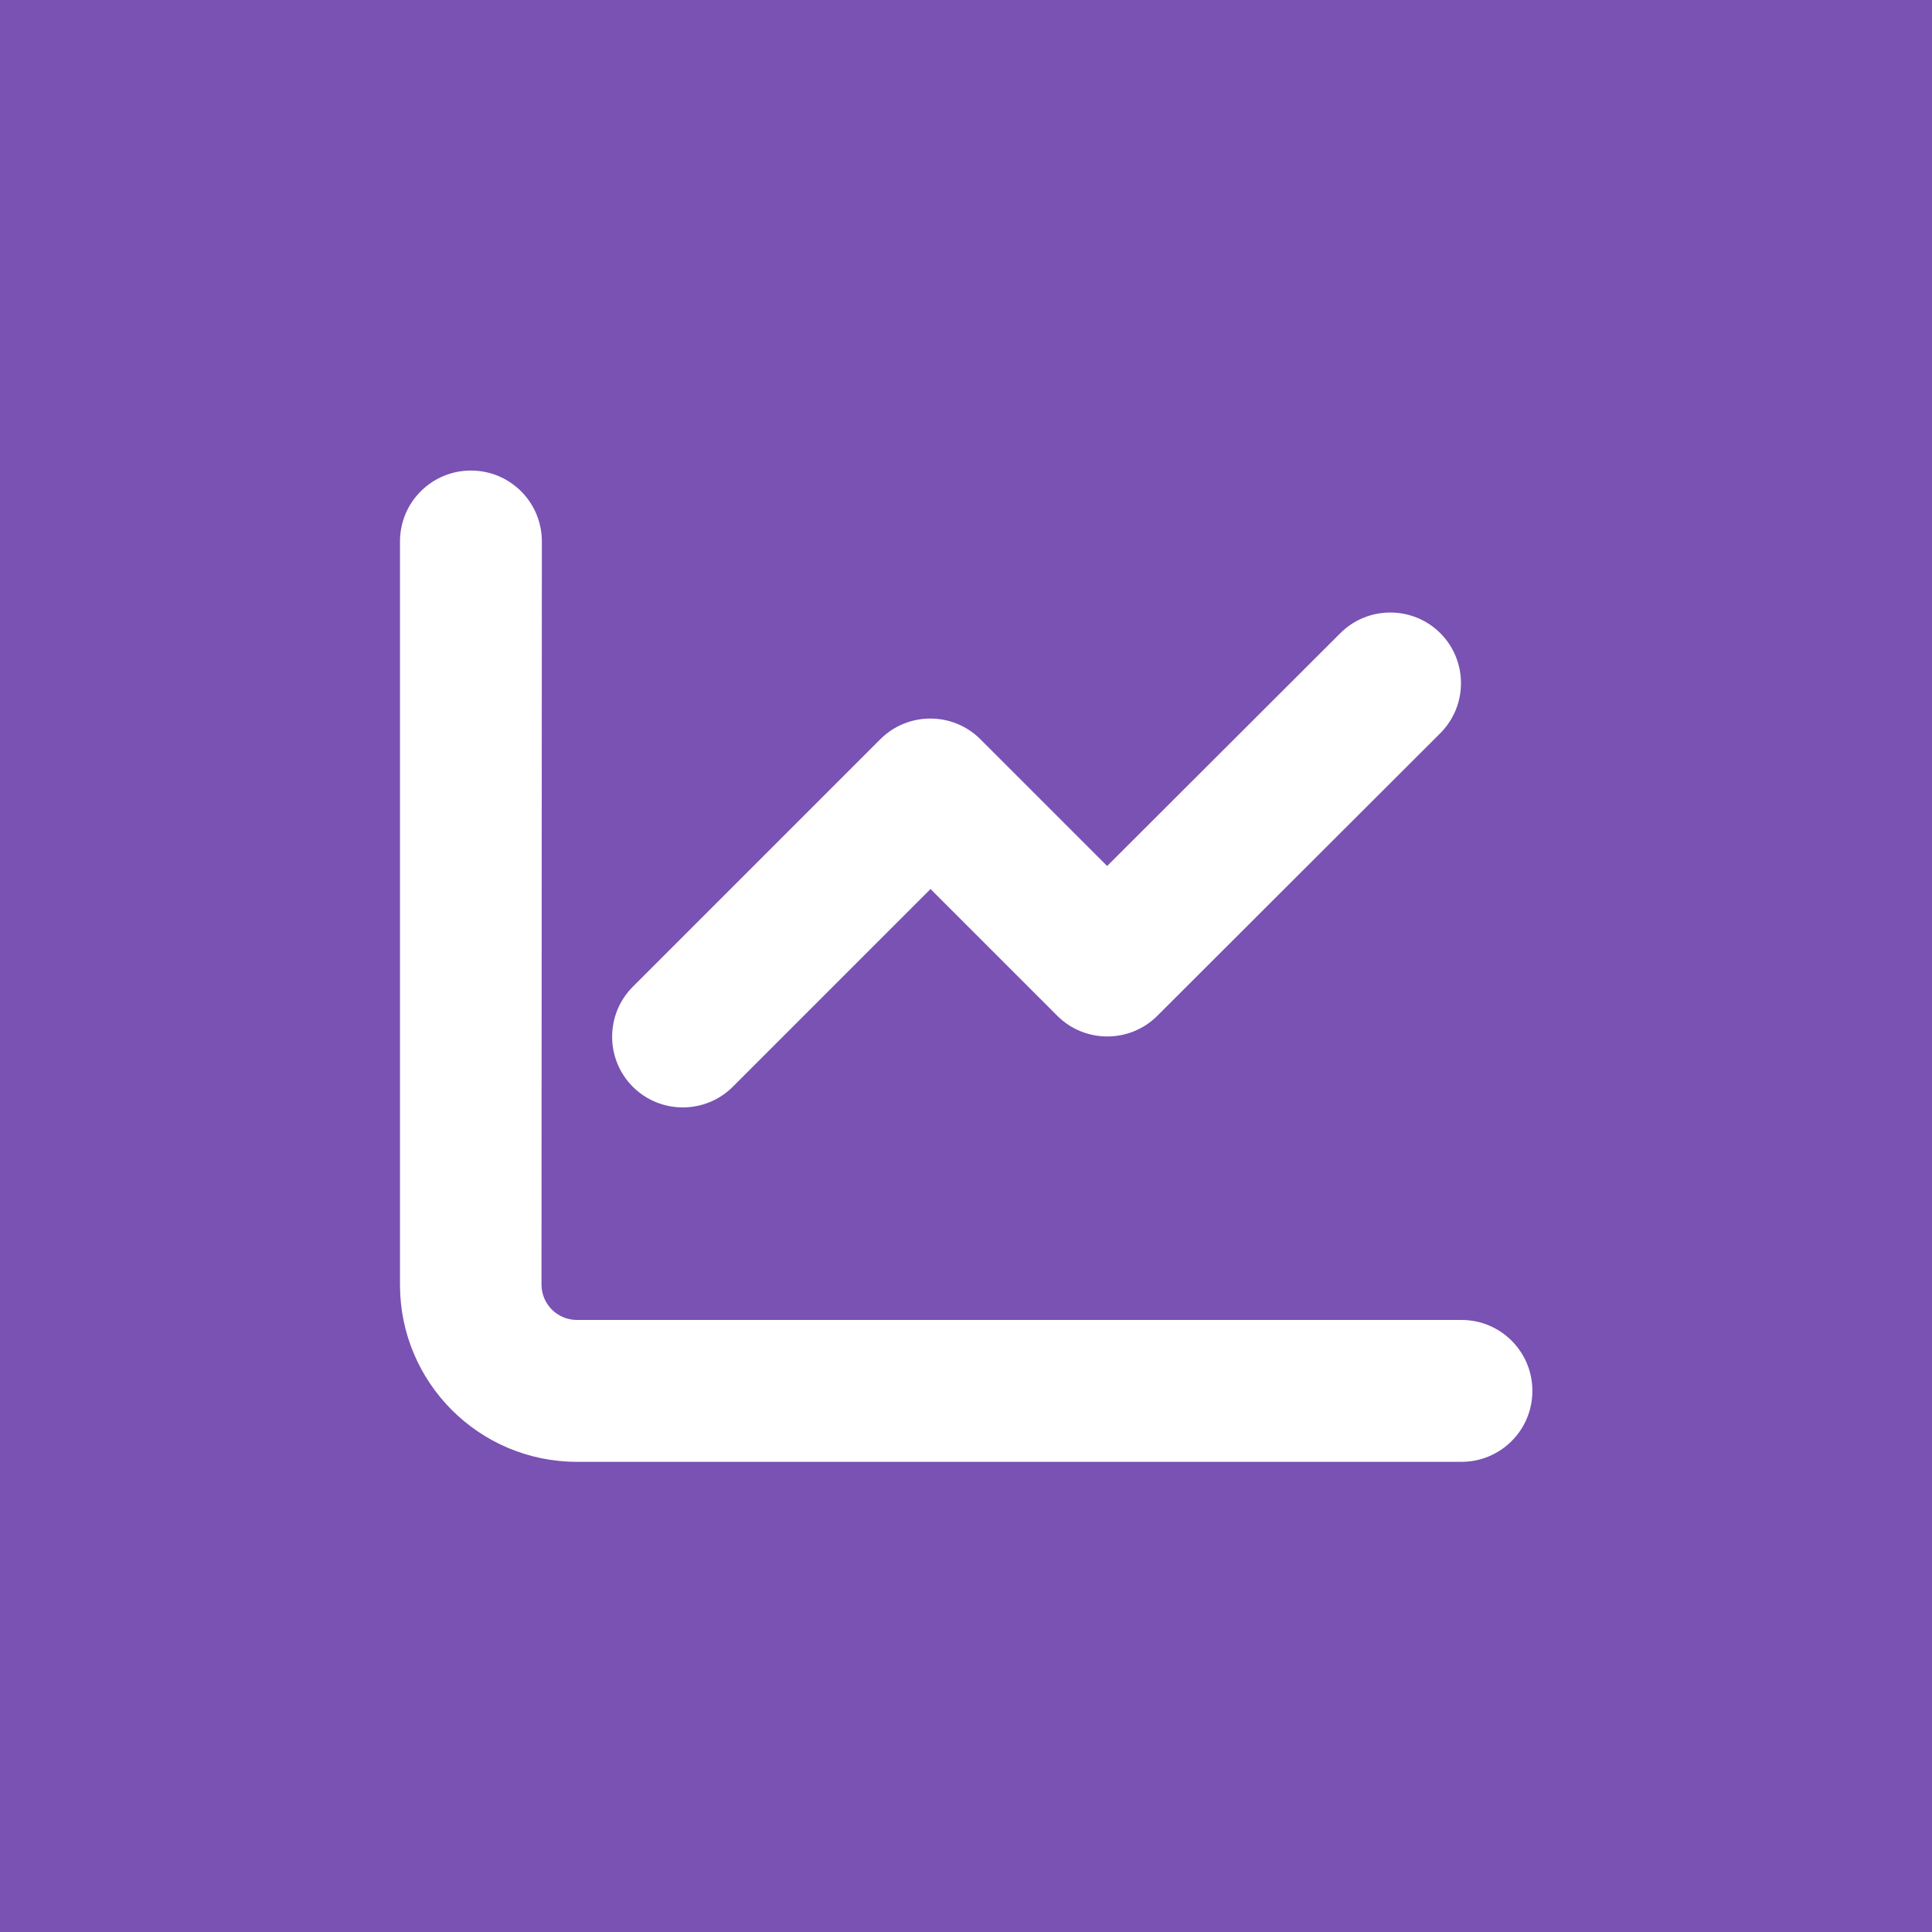
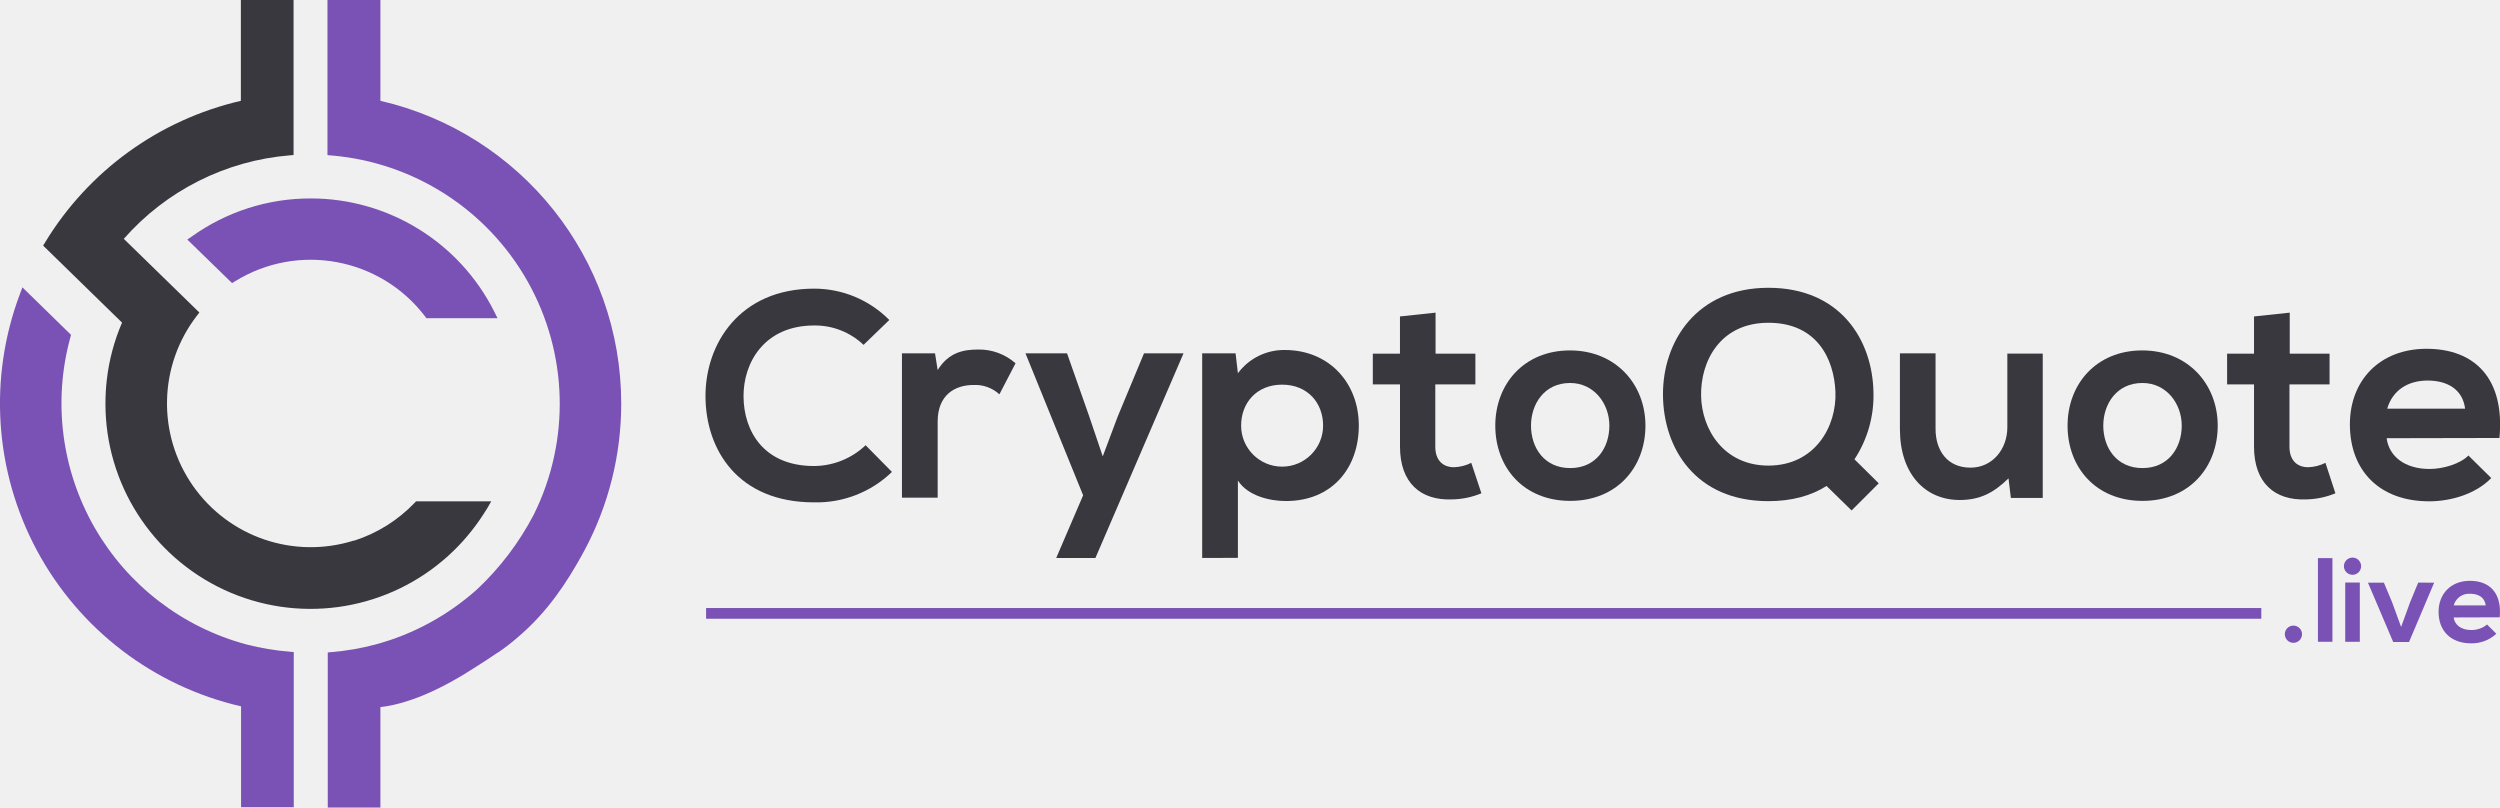
- <svg xmlns="http://www.w3.org/2000/svg" version="1.1" id="Layer_1" x="0px" y="0px" viewBox="0 0 512 512" style="enable-background:new 0 0 512 512;" xml:space="preserve">
-   <style type="text/css">
- 	.st0{fill:#7952B3;}
- 	.st1{fill:#FFFFFF;}
- </style>
-   <rect class="st0" width="512" height="512" />
-   <path class="st1" d="M143.5,340.4c0,5.2,4.2,9.4,9.4,9.4h234.4c10.4,0,18.8,8.4,18.8,18.8s-8.4,18.8-18.8,18.8H152.9  c-25.9,0-46.9-21-46.9-46.9v-197c0-10.4,8.4-18.8,18.8-18.8s18.8,8.4,18.8,18.8L143.5,340.4L143.5,340.4z M306.7,269.2  c-7.3,7.3-19.2,7.3-26.5,0l-33.6-33.6L194.2,288c-7.3,7.3-19.2,7.3-26.5,0s-7.3-19.2,0-26.5l65.6-65.6c7.3-7.3,19.2-7.3,26.5,0  l33.6,33.6l61.8-61.7c7.3-7.3,19.2-7.3,26.5,0s7.3,19.2,0,26.5L306.7,269.2z" />
+ <svg xmlns="http://www.w3.org/2000/svg" viewBox="0 0 644.66 208.16">
+   <defs>
+     <style>.cls-1{fill:#7a51b4;}.cls-2{fill:#3a383f;}</style>
+   </defs>
+   <g id="Layer_2" data-name="Layer 2">
+     <g id="Layer_1-2" data-name="Layer 1">
+       <path class="cls-1" d="M48.3,61.77,59.84,73l.77-.47a37.08,37.08,0,0,1,49,9.06l.34.46h18.34l-.83-1.67A52.94,52.94,0,0,0,80.09,51.17,52.49,52.49,0,0,0,49.43,61Z" />
+       <path class="cls-2" d="M114.25,144.49a53.17,53.17,0,0,0,9.42-10.4c.68-1,1.34-2,2-3.07l1-1.74H107.28l-.34.36a37.41,37.41,0,0,1-15.56,9.76l-.17,0a37.06,37.06,0,0,1-40.43-58l.63-.81-19.49-19A63.91,63.91,0,0,1,74.7,40.06l1-.09V0H62.11V26A80.19,80.19,0,0,0,11.6,62.55l-.48.78L31.47,83.19a52.37,52.37,0,0,0-3.93,14.73,54.63,54.63,0,0,0-.35,6.16,52.89,52.89,0,0,0,87.06,40.41Z" />
+       <path class="cls-1" d="M63.55,166.18A64.37,64.37,0,0,1,18.14,87l.18-.65L5.78,74.1l-.62,1.65a80.13,80.13,0,0,0,57,106.39v26H75.75v-40l-1-.09A64.68,64.68,0,0,1,63.55,166.18Z" />
+       <path class="cls-1" d="M160.19,104.08A80.1,80.1,0,0,0,98.09,26V0H84.44V40l1.06.09a64.27,64.27,0,0,1,52.15,92.59,72.45,72.45,0,0,1-14.57,19.24l0,0-.83.72a64.37,64.37,0,0,1-11.16,7.79,63.55,63.55,0,0,1-14.42,5.8,64.68,64.68,0,0,1-11.15,1.92l-1,.09v40H98.09v-25.9c8.59-1,17.63-5.88,23.81-9.86l.91-.58c2-1.26,3.79-2.44,5.48-3.59l.05,0a51.38,51.38,0,0,0,5-3.83l.25-.22c7.85-6.68,12.68-14.34,16.37-20.95l.73-1.34h0A80.22,80.22,0,0,0,160.19,104.08Z" />
+       <path class="cls-1" d="M593.61,163.54a2.22,2.22,0,0,1-4.44,0A2.22,2.22,0,0,1,593.61,163.54Z" />
+       <path class="cls-1" d="M601.45,143.92v21.57h-3.74V143.92Z" />
+       <path class="cls-1" d="M608.85,146a2.22,2.22,0,0,1-4.44,0A2.22,2.22,0,0,1,608.85,146Zm-4.1,4.22v15.28h3.76V150.21Z" />
+       <path class="cls-1" d="M627.68,150.25l-6.48,15.3h-4.08l-6.51-15.3h4.11l2.1,5,2.34,6.42,2.31-6.35,2.1-5.09Z" />
+       <path class="cls-1" d="M632.71,159.22c.25,1.89,1.88,3.24,4.53,3.24a6.28,6.28,0,0,0,4.08-1.42l2.4,2.38a9.31,9.31,0,0,1-6.54,2.47c-5.24,0-8.36-3.24-8.36-8.12,0-4.62,3.15-8,8.09-8,5.09,0,8.26,3.15,7.68,9.41Zm8.27-3.11c-.25-2-1.79-3-4-3a4.09,4.09,0,0,0-4.26,3Z" />
+       <rect class="cls-1" x="182.08" y="156.79" width="401.03" height="2.76" />
+       <path class="cls-2" d="M230,121.69a27.87,27.87,0,0,1-20.08,7.85c-19.62,0-27.92-13.52-28-27.25s8.91-27.86,28-27.86a27.24,27.24,0,0,1,19.4,8.08l-6.64,6.42a18.14,18.14,0,0,0-12.76-5c-12.75,0-18.26,9.51-18.19,18.35s5.14,17.89,18.19,17.89a19.46,19.46,0,0,0,13.29-5.36Z" />
+       <path class="cls-2" d="M241.11,91.11l.68,4.31c2.87-4.61,6.72-5.29,10.49-5.29a14.12,14.12,0,0,1,9.59,3.55l-4.16,8a9.2,9.2,0,0,0-6.64-2.41c-4.83,0-9.28,2.56-9.28,9.43v19.63h-9.21V91.11Z" />
+       <path class="cls-2" d="M305.19,91.11l-22.72,52.77H272.36l6.94-16.16L264.43,91.11h10.72l5.66,16.08,3.55,10.49,3.85-10.26L295,91.11Z" />
+       <path class="cls-2" d="M310,143.88V91.11h8.61l.6,5.14a14.8,14.8,0,0,1,12.08-6c11.47,0,19.1,8.53,19.1,19.48s-6.87,19.47-18.8,19.47c-3.92,0-9.74-1.2-12.38-5.28v19.93Zm31.18-34.12c0-5.81-3.93-10.57-10.57-10.57s-10.57,4.76-10.57,10.57a10.57,10.57,0,1,0,21.14,0Z" />
+       <path class="cls-2" d="M370.18,80.62V91.19h10.27v7.93H370.11v16.07c0,3.55,2,5.29,4.83,5.29a10.66,10.66,0,0,0,4.45-1.13L382,127.2a20.58,20.58,0,0,1-7.63,1.58c-8.07.3-13.36-4.3-13.36-13.59V99.12H354V91.19H361V81.6Z" />
+       <path class="cls-2" d="M424.3,109.76c0,10.72-7.32,19.4-19.4,19.4s-19.32-8.68-19.32-19.4,7.4-19.4,19.25-19.4S424.3,99.12,424.3,109.76Zm-29.51,0c0,5.66,3.4,10.94,10.11,10.94S415,115.42,415,109.76s-3.93-11-10.12-11C398.26,98.74,394.79,104.17,394.79,109.76Z" />
+       <path class="cls-2" d="M483.1,101.23a29.87,29.87,0,0,1-4.9,17.21l6.26,6.19-7,7L471,125.31c-4,2.56-9.06,3.92-15,3.92-18.8,0-27.1-13.66-27.18-27.4S437.44,74.21,456,74.21,482.88,87.64,483.1,101.23Zm-44.45.83c.15,8.68,5.88,18,17.36,18,11.92,0,17.66-10,17.28-19.09-.38-8.53-4.83-17.74-17.28-17.74S438.49,93.15,438.65,102.06Z" />
+       <path class="cls-2" d="M499.11,91.11v19.48c0,5.66,3.09,10,9,10,5.66,0,9.51-4.75,9.51-10.41v-19h9.13V128.4h-8.22l-.61-5.05c-3.85,3.77-7.39,5.58-12.6,5.58-8.91,0-15.4-6.72-15.4-18.27V91.11Z" />
+       <path class="cls-2" d="M571.87,109.76c0,10.72-7.32,19.4-19.4,19.4s-19.32-8.68-19.32-19.4,7.4-19.4,19.25-19.4S571.87,99.12,571.87,109.76Zm-29.51,0c0,5.66,3.4,10.94,10.11,10.94s10.12-5.28,10.12-10.94-3.93-11-10.12-11C545.83,98.74,542.36,104.17,542.36,109.76Z" />
+       <path class="cls-2" d="M590.44,80.62V91.19h10.27v7.93H590.37v16.07c0,3.55,2,5.29,4.83,5.29a10.66,10.66,0,0,0,4.45-1.13l2.57,7.85a20.58,20.58,0,0,1-7.63,1.58c-8.07.3-13.36-4.3-13.36-13.59V99.12h-6.94V91.19h6.94V81.6Z" />
+       <path class="cls-2" d="M615.43,113c.6,4.61,4.6,7.93,11.09,7.93,3.4,0,7.85-1.28,10-3.47l5.88,5.81c-3.92,4.08-10.34,6-16,6-12.83,0-20.45-7.93-20.45-19.85,0-11.33,7.7-19.48,19.77-19.48,12.46,0,20.23,7.7,18.8,23Zm20.23-7.62c-.61-4.83-4.38-7.25-9.67-7.25-5,0-9,2.42-10.41,7.25Z" />
+     </g>
+   </g>
</svg>
